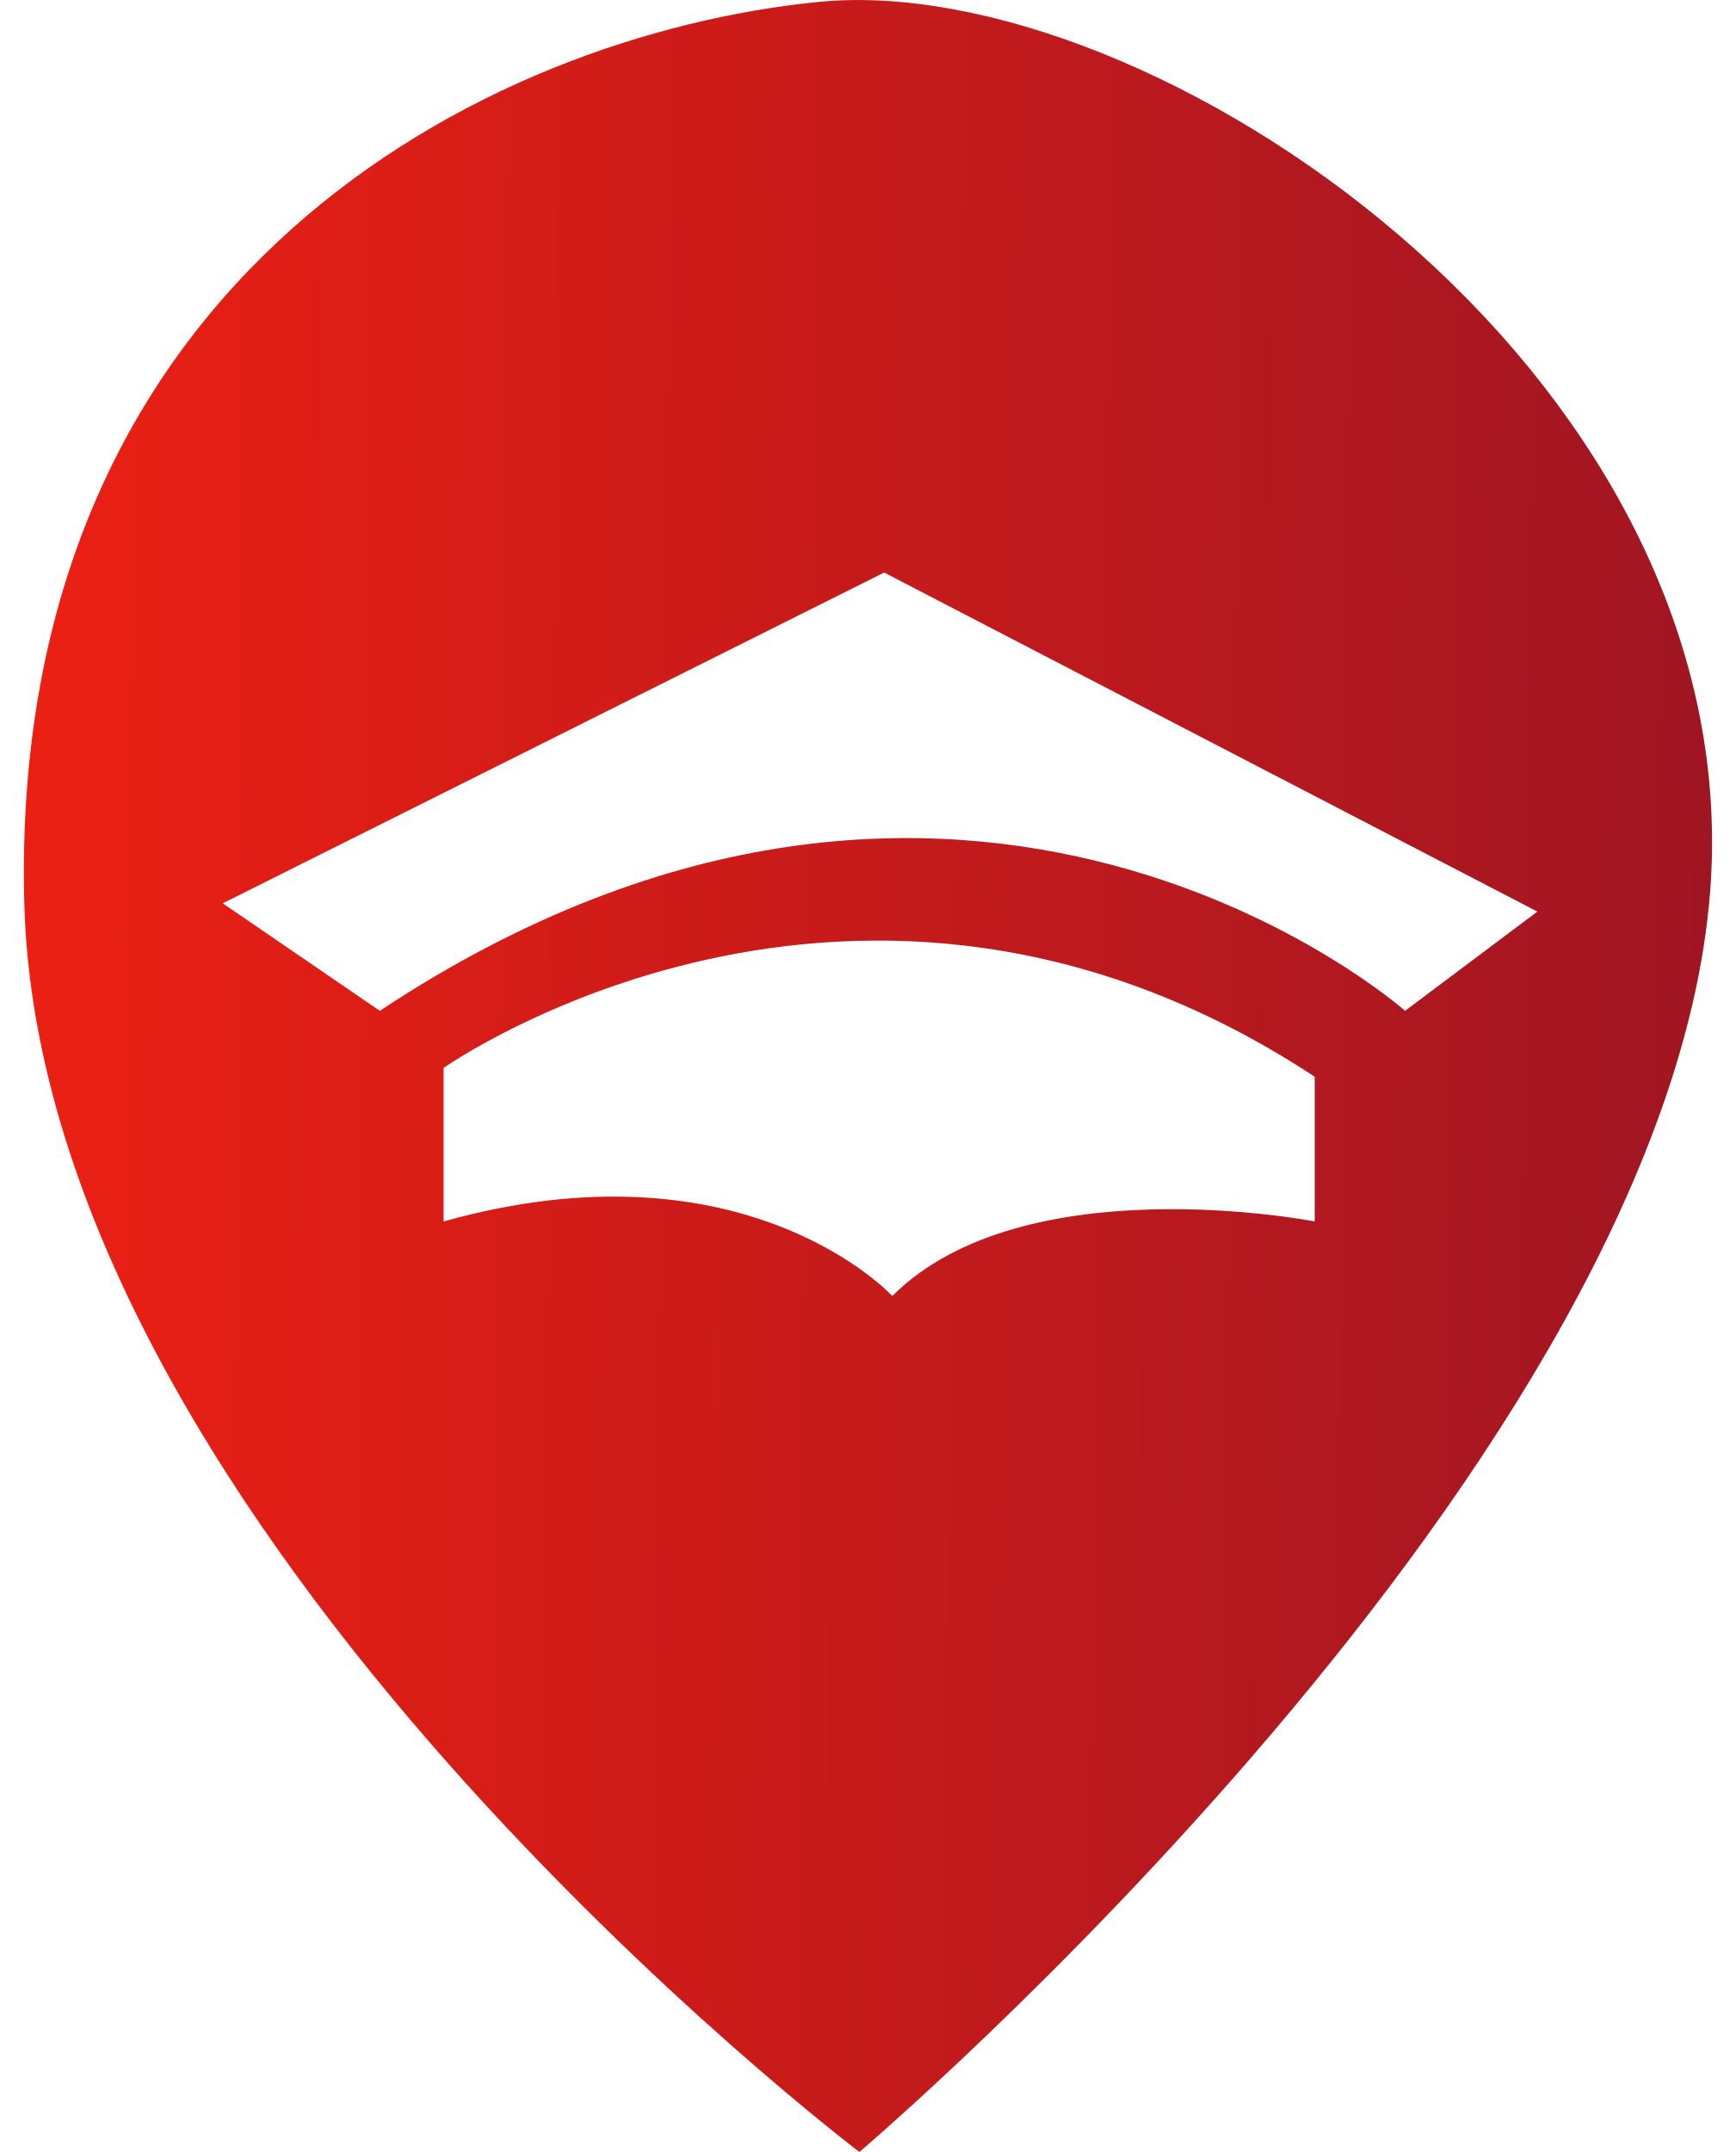
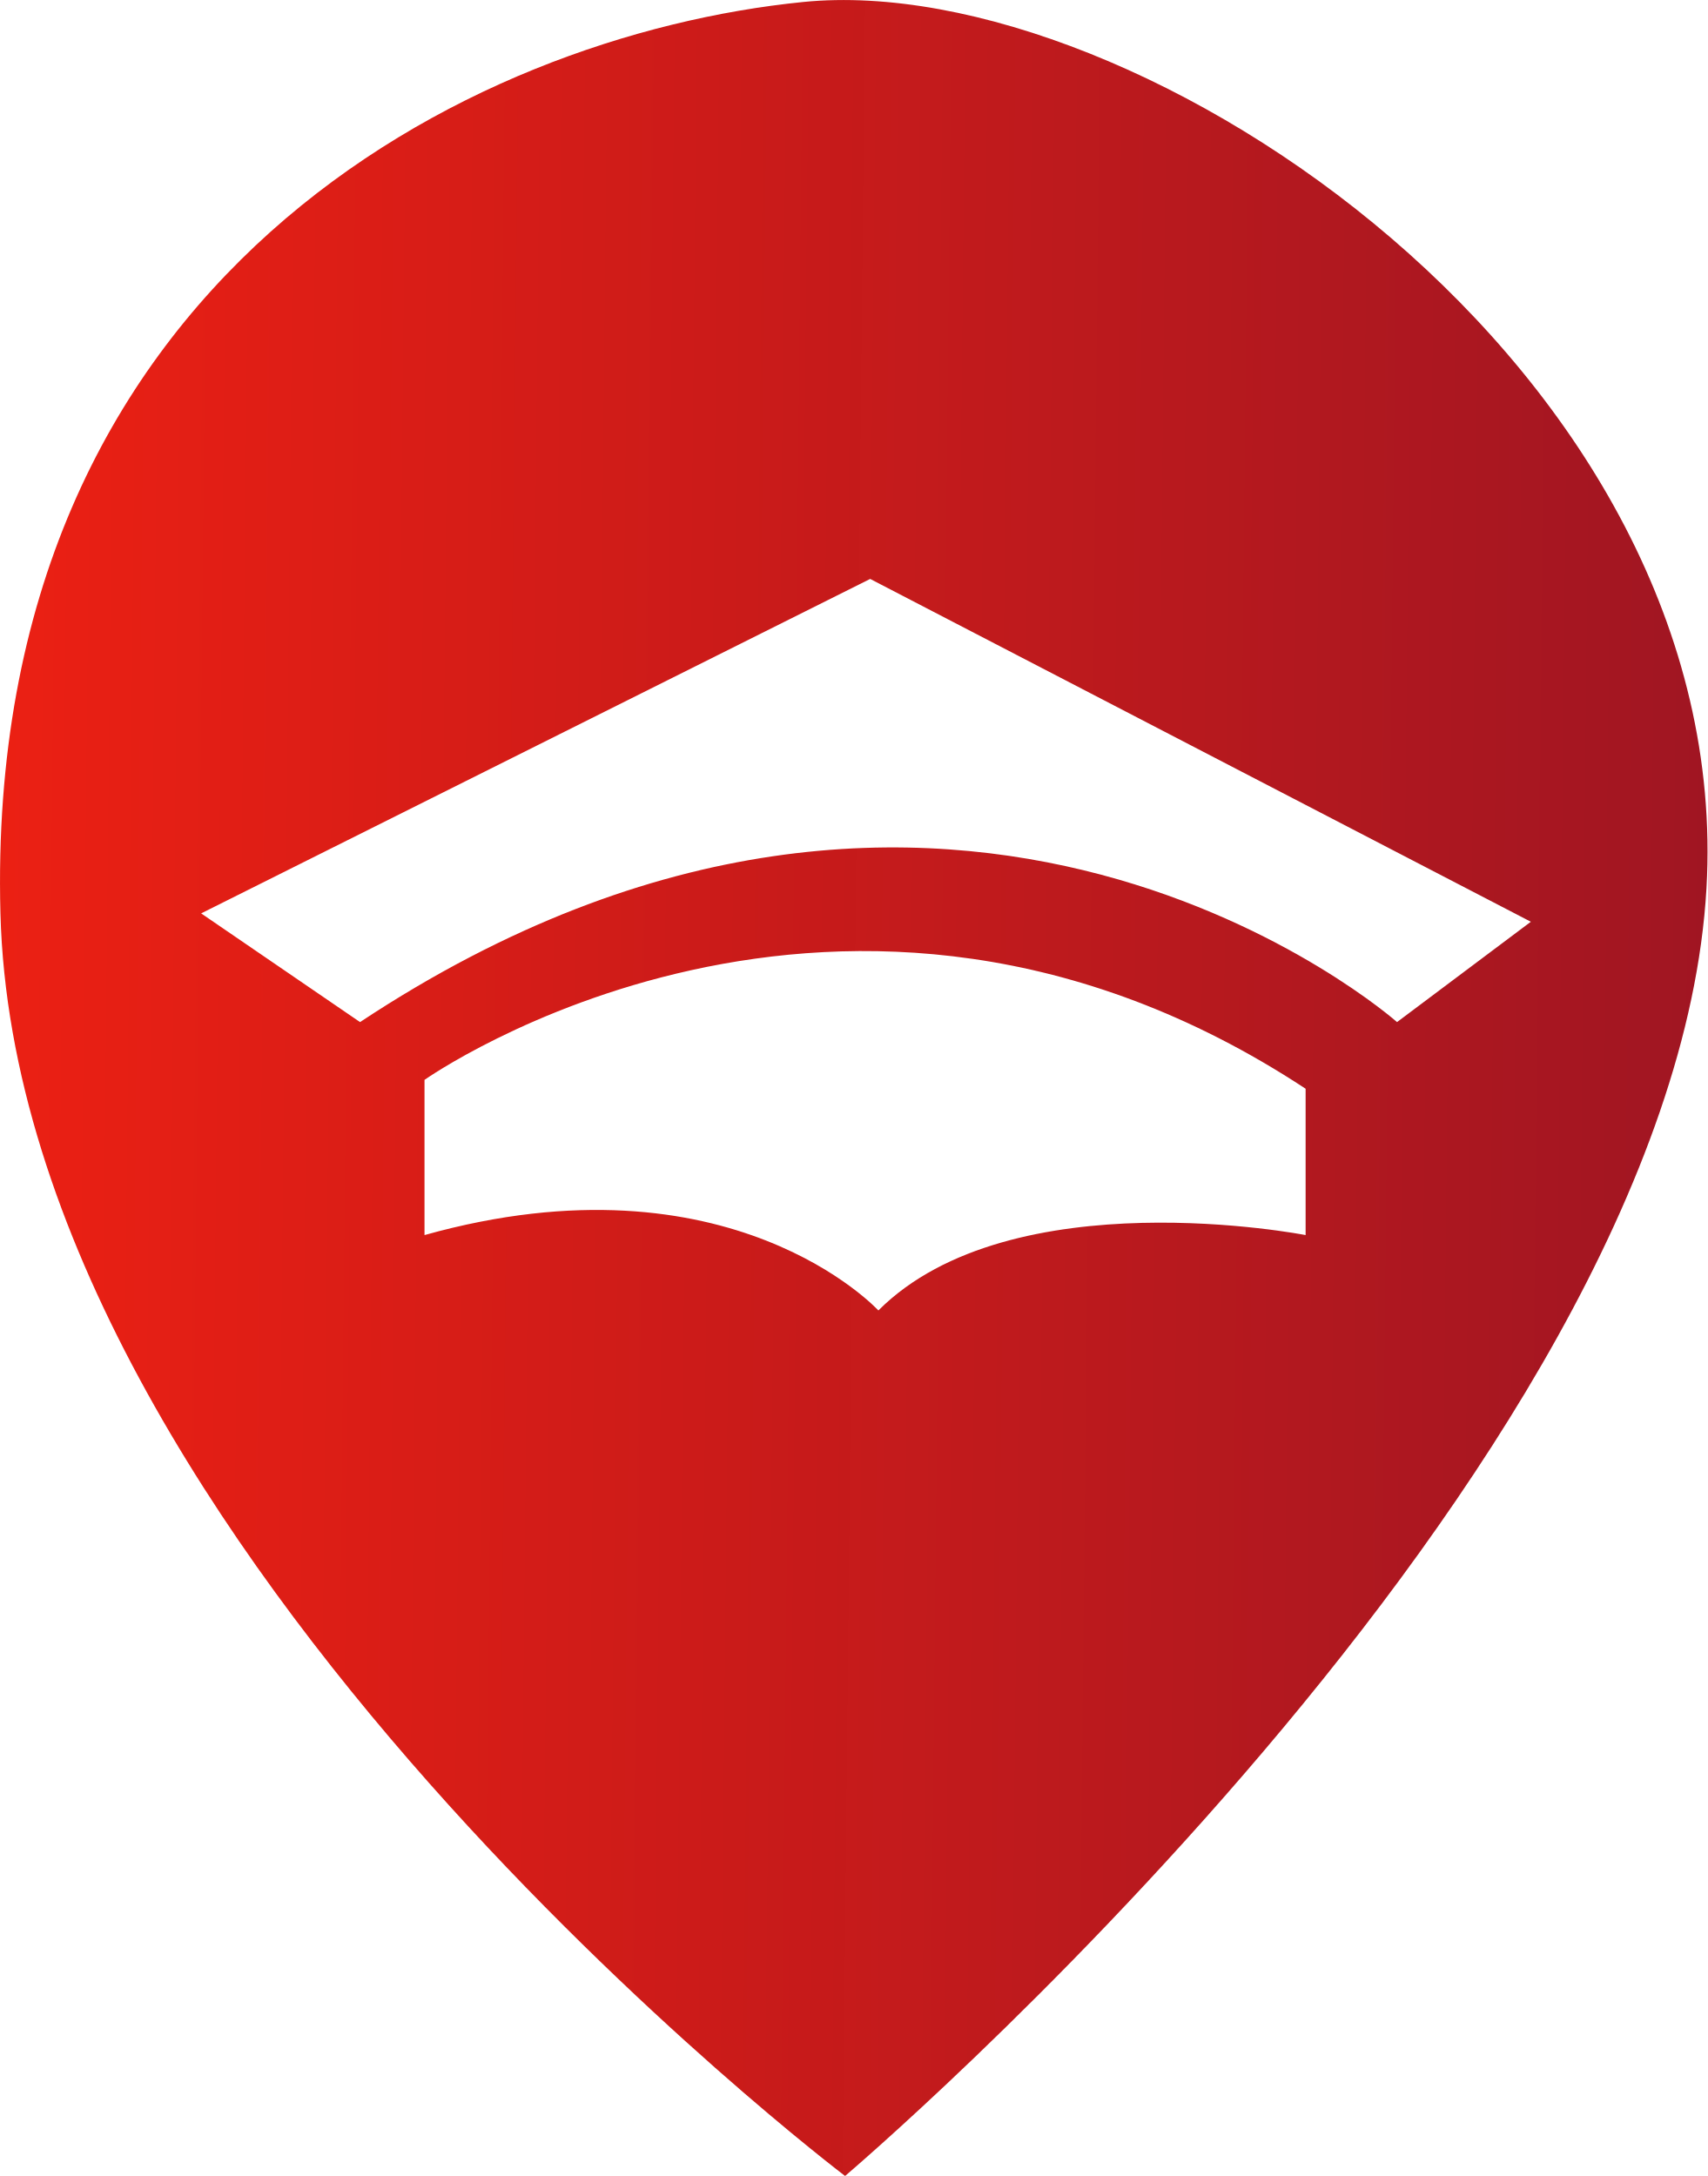
- <svg xmlns="http://www.w3.org/2000/svg" xmlns:xlink="http://www.w3.org/1999/xlink" width="70.553mm" height="87.451mm" viewBox="0 0 84.553 107.768" version="1.1" id="svg5669">
+ <svg xmlns="http://www.w3.org/2000/svg" xmlns:xlink="http://www.w3.org/1999/xlink" viewBox="0 0 84.553 107.768" version="1.1" id="svg5669">
  <defs id="defs5663">
    <linearGradient id="linearGradient2084">
      <stop style="stop-color:#f32112;stop-opacity:1" offset="0" id="stop2080" />
      <stop style="stop-color:#961323;stop-opacity:0.996" offset="1" id="stop2082" />
    </linearGradient>
    <filter style="color-interpolation-filters:sRGB" id="filter6281" x="-8.437115e-06" width="1" y="-1.5001217e-05" height="1">
      <feGaussianBlur stdDeviation="0.001" id="feGaussianBlur6283" />
    </filter>
    <clipPath clipPathUnits="userSpaceOnUse" id="clipPath6406">
      <g id="g6412" style="display:none">
        <path style="fill:#f32112;fill-opacity:1;stroke:none;stroke-width:0.265px;stroke-linecap:butt;stroke-linejoin:miter;stroke-opacity:1" d="m 59.334,106.908 42.763,-21.382 42.229,21.916 -8.553,6.414 c 0,0 -28.331,-25.123 -66.283,0 z" id="path6408" />
        <path style="mix-blend-mode:normal;fill:#f32112;fill-opacity:1;stroke:none;stroke-width:0.265px;stroke-linecap:butt;stroke-linejoin:miter;stroke-opacity:1" d="m 73.611,127.472 v -9.922 c 0,0 26.742,-18.899 56.318,0.567 l 1e-5,9.355 c 0,0 -18.804,-3.685 -27.309,4.819 0,0 -9.449,-10.3 -29.01,-4.819 z" id="path6410" />
      </g>
      <path id="lpe_path-effect6414" class="powerclip" d="M 41.478,43.519 H 160.619 V 192.623 H 41.478 Z m 17.856,63.389 10.156,6.949 c 37.952,-25.123 66.283,0 66.283,0 l 8.553,-6.414 -42.229,-21.916 z m 14.277,20.565 c 19.56,-5.481 29.01,4.819 29.01,4.819 8.504,-8.504 27.309,-4.819 27.309,-4.819 l -1e-5,-9.355 C 100.353,98.652 73.611,117.551 73.611,117.551 Z" />
    </clipPath>
    <linearGradient xlink:href="#linearGradient2084" id="linearGradient2086" x1="35.486" y1="108.722" x2="169.345" y2="110.102" gradientUnits="userSpaceOnUse" />
  </defs>
  <g id="layer8" style="display:inline;opacity:0.997;filter:url(#filter6281)" transform="translate(-58.76095,-58.66246)">
    <path style="opacity:1;fill:url(#linearGradient2086);fill-opacity:1;stroke:none;stroke-width:0.265px;stroke-linecap:butt;stroke-linejoin:miter;stroke-opacity:1" d="m 100.493,187.623 c 0,0 52.919,-44.901 55.058,-82.319 1.893,-33.126 -36.349,-58.799 -57.73,-56.661 -21.335,2.134 -52.385,17.64 -51.316,58.265 1.069,40.625 53.988,80.715 53.988,80.715 z" id="path6271" clip-path="url(#clipPath6406)" transform="matrix(0.7747053,0,0,0.7747053,22.7549,21.07648)" />
  </g>
</svg>
